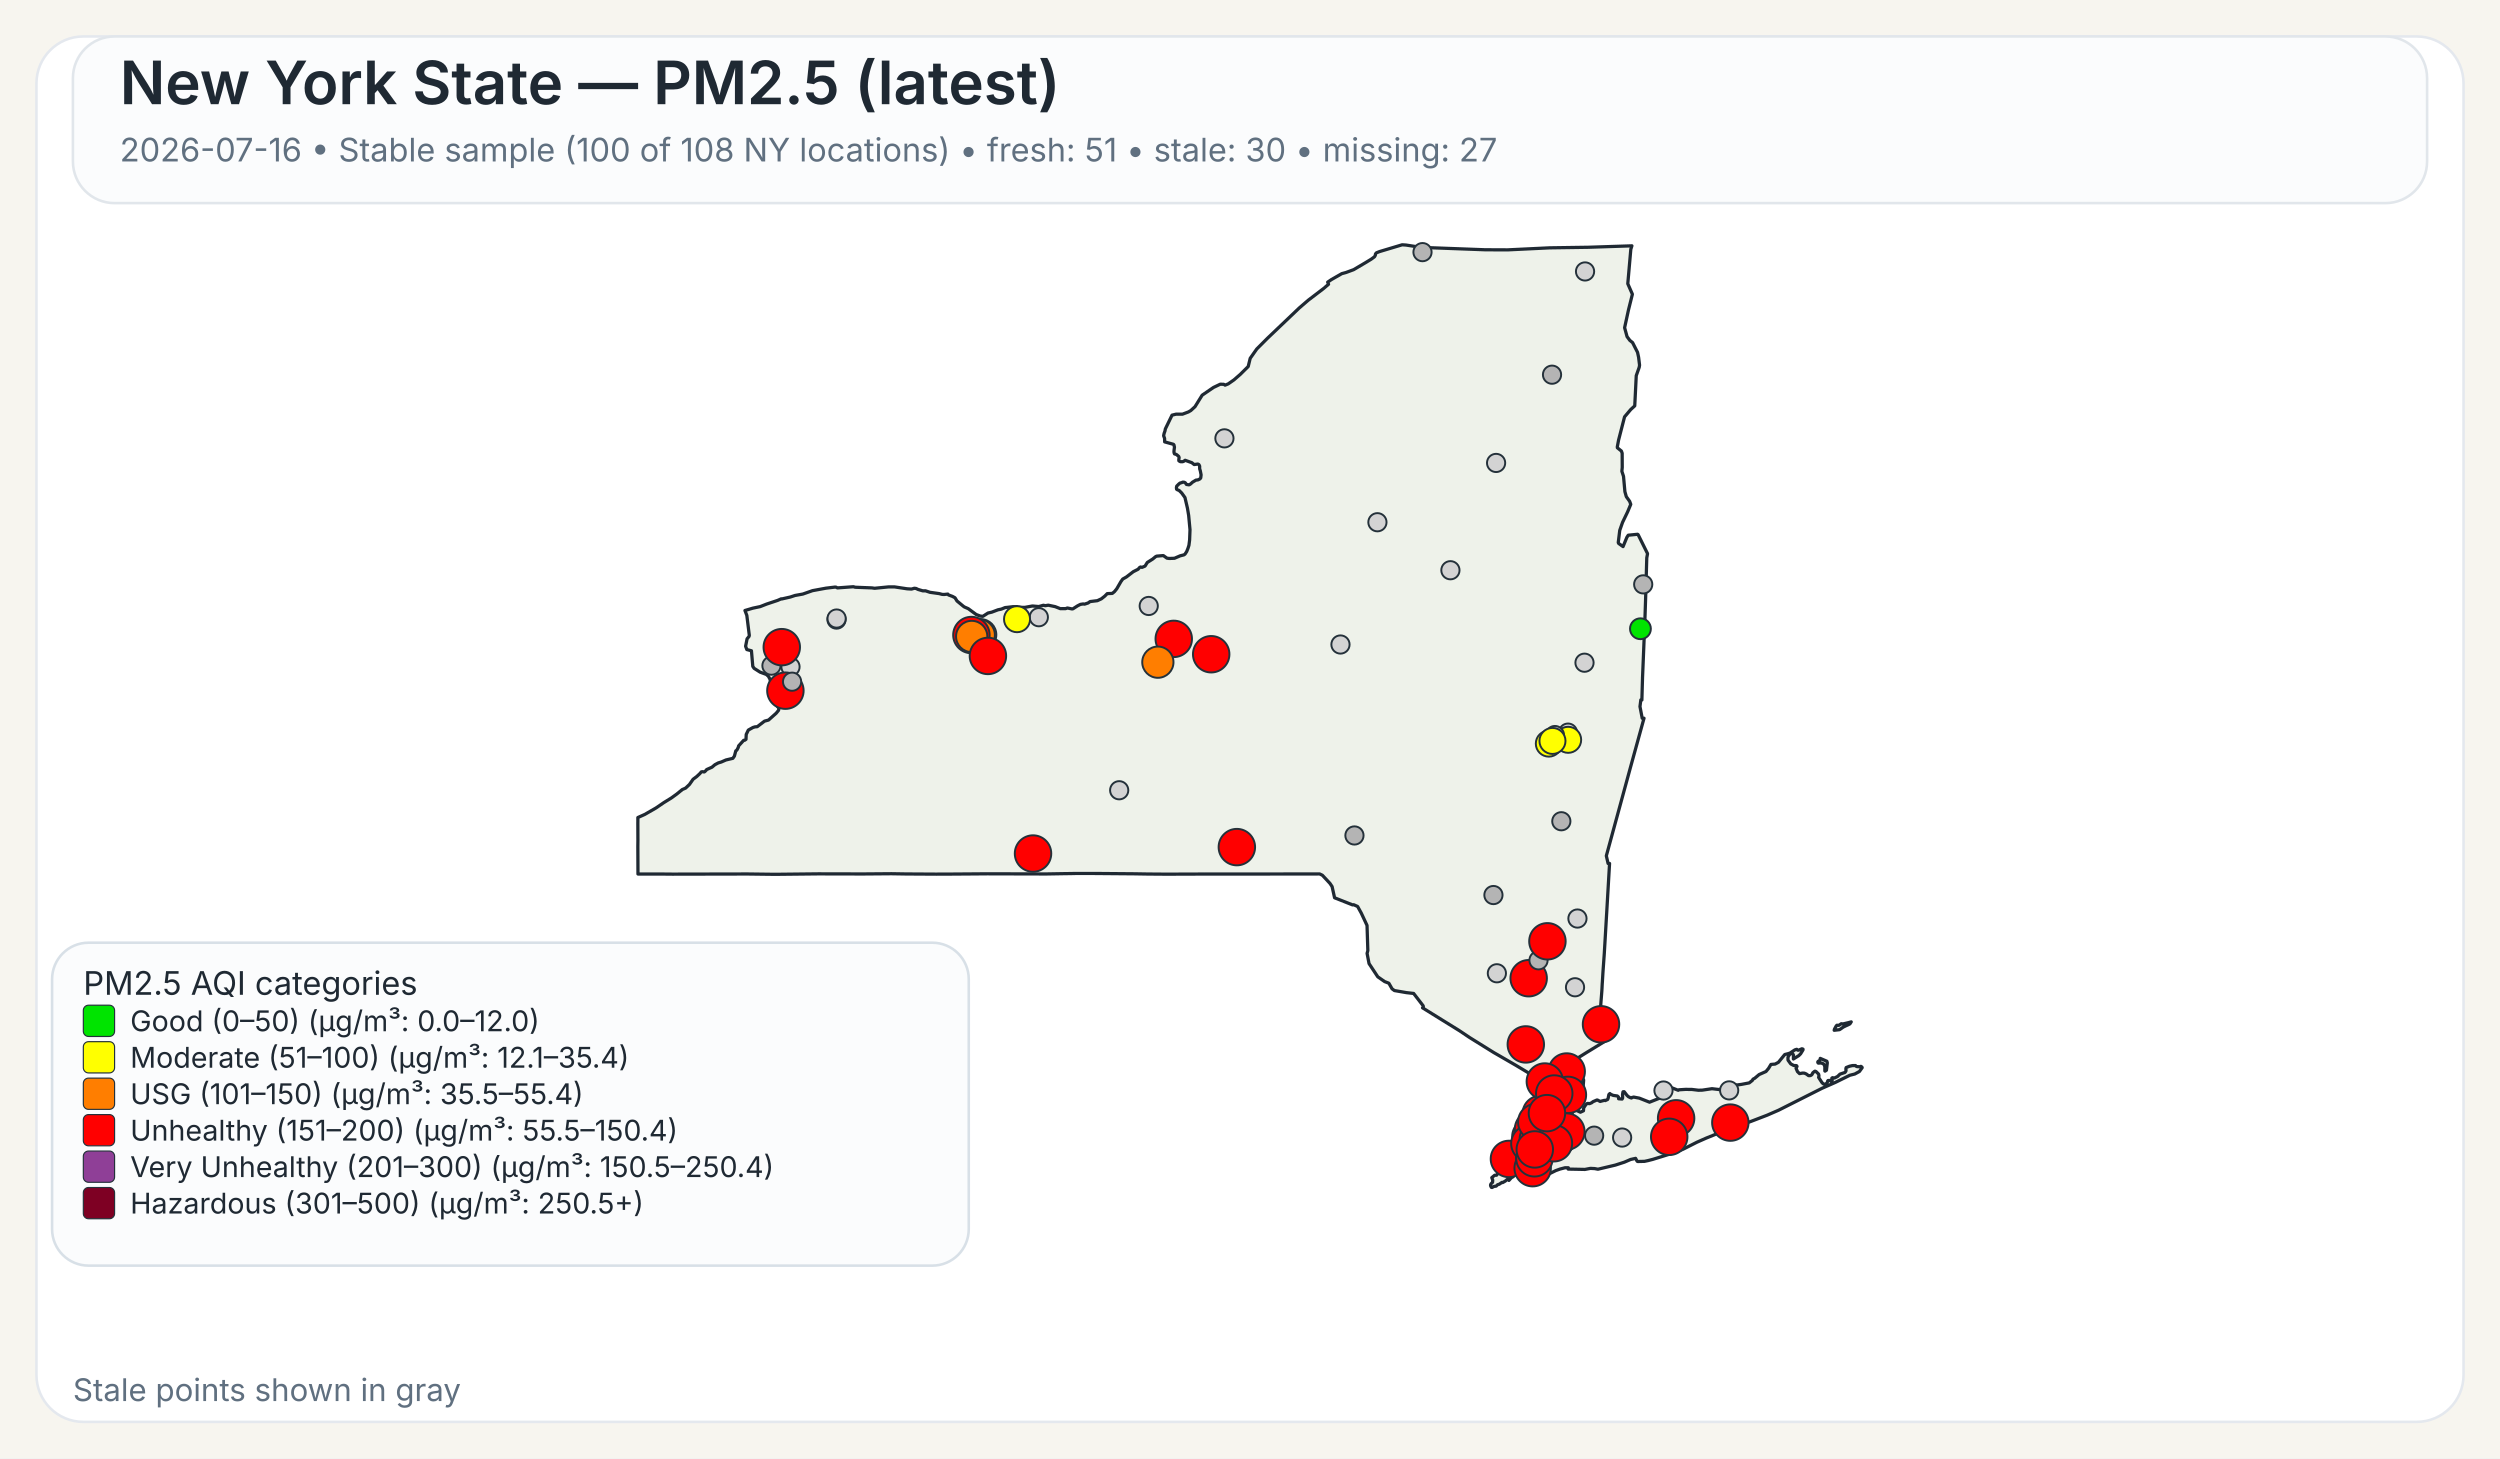
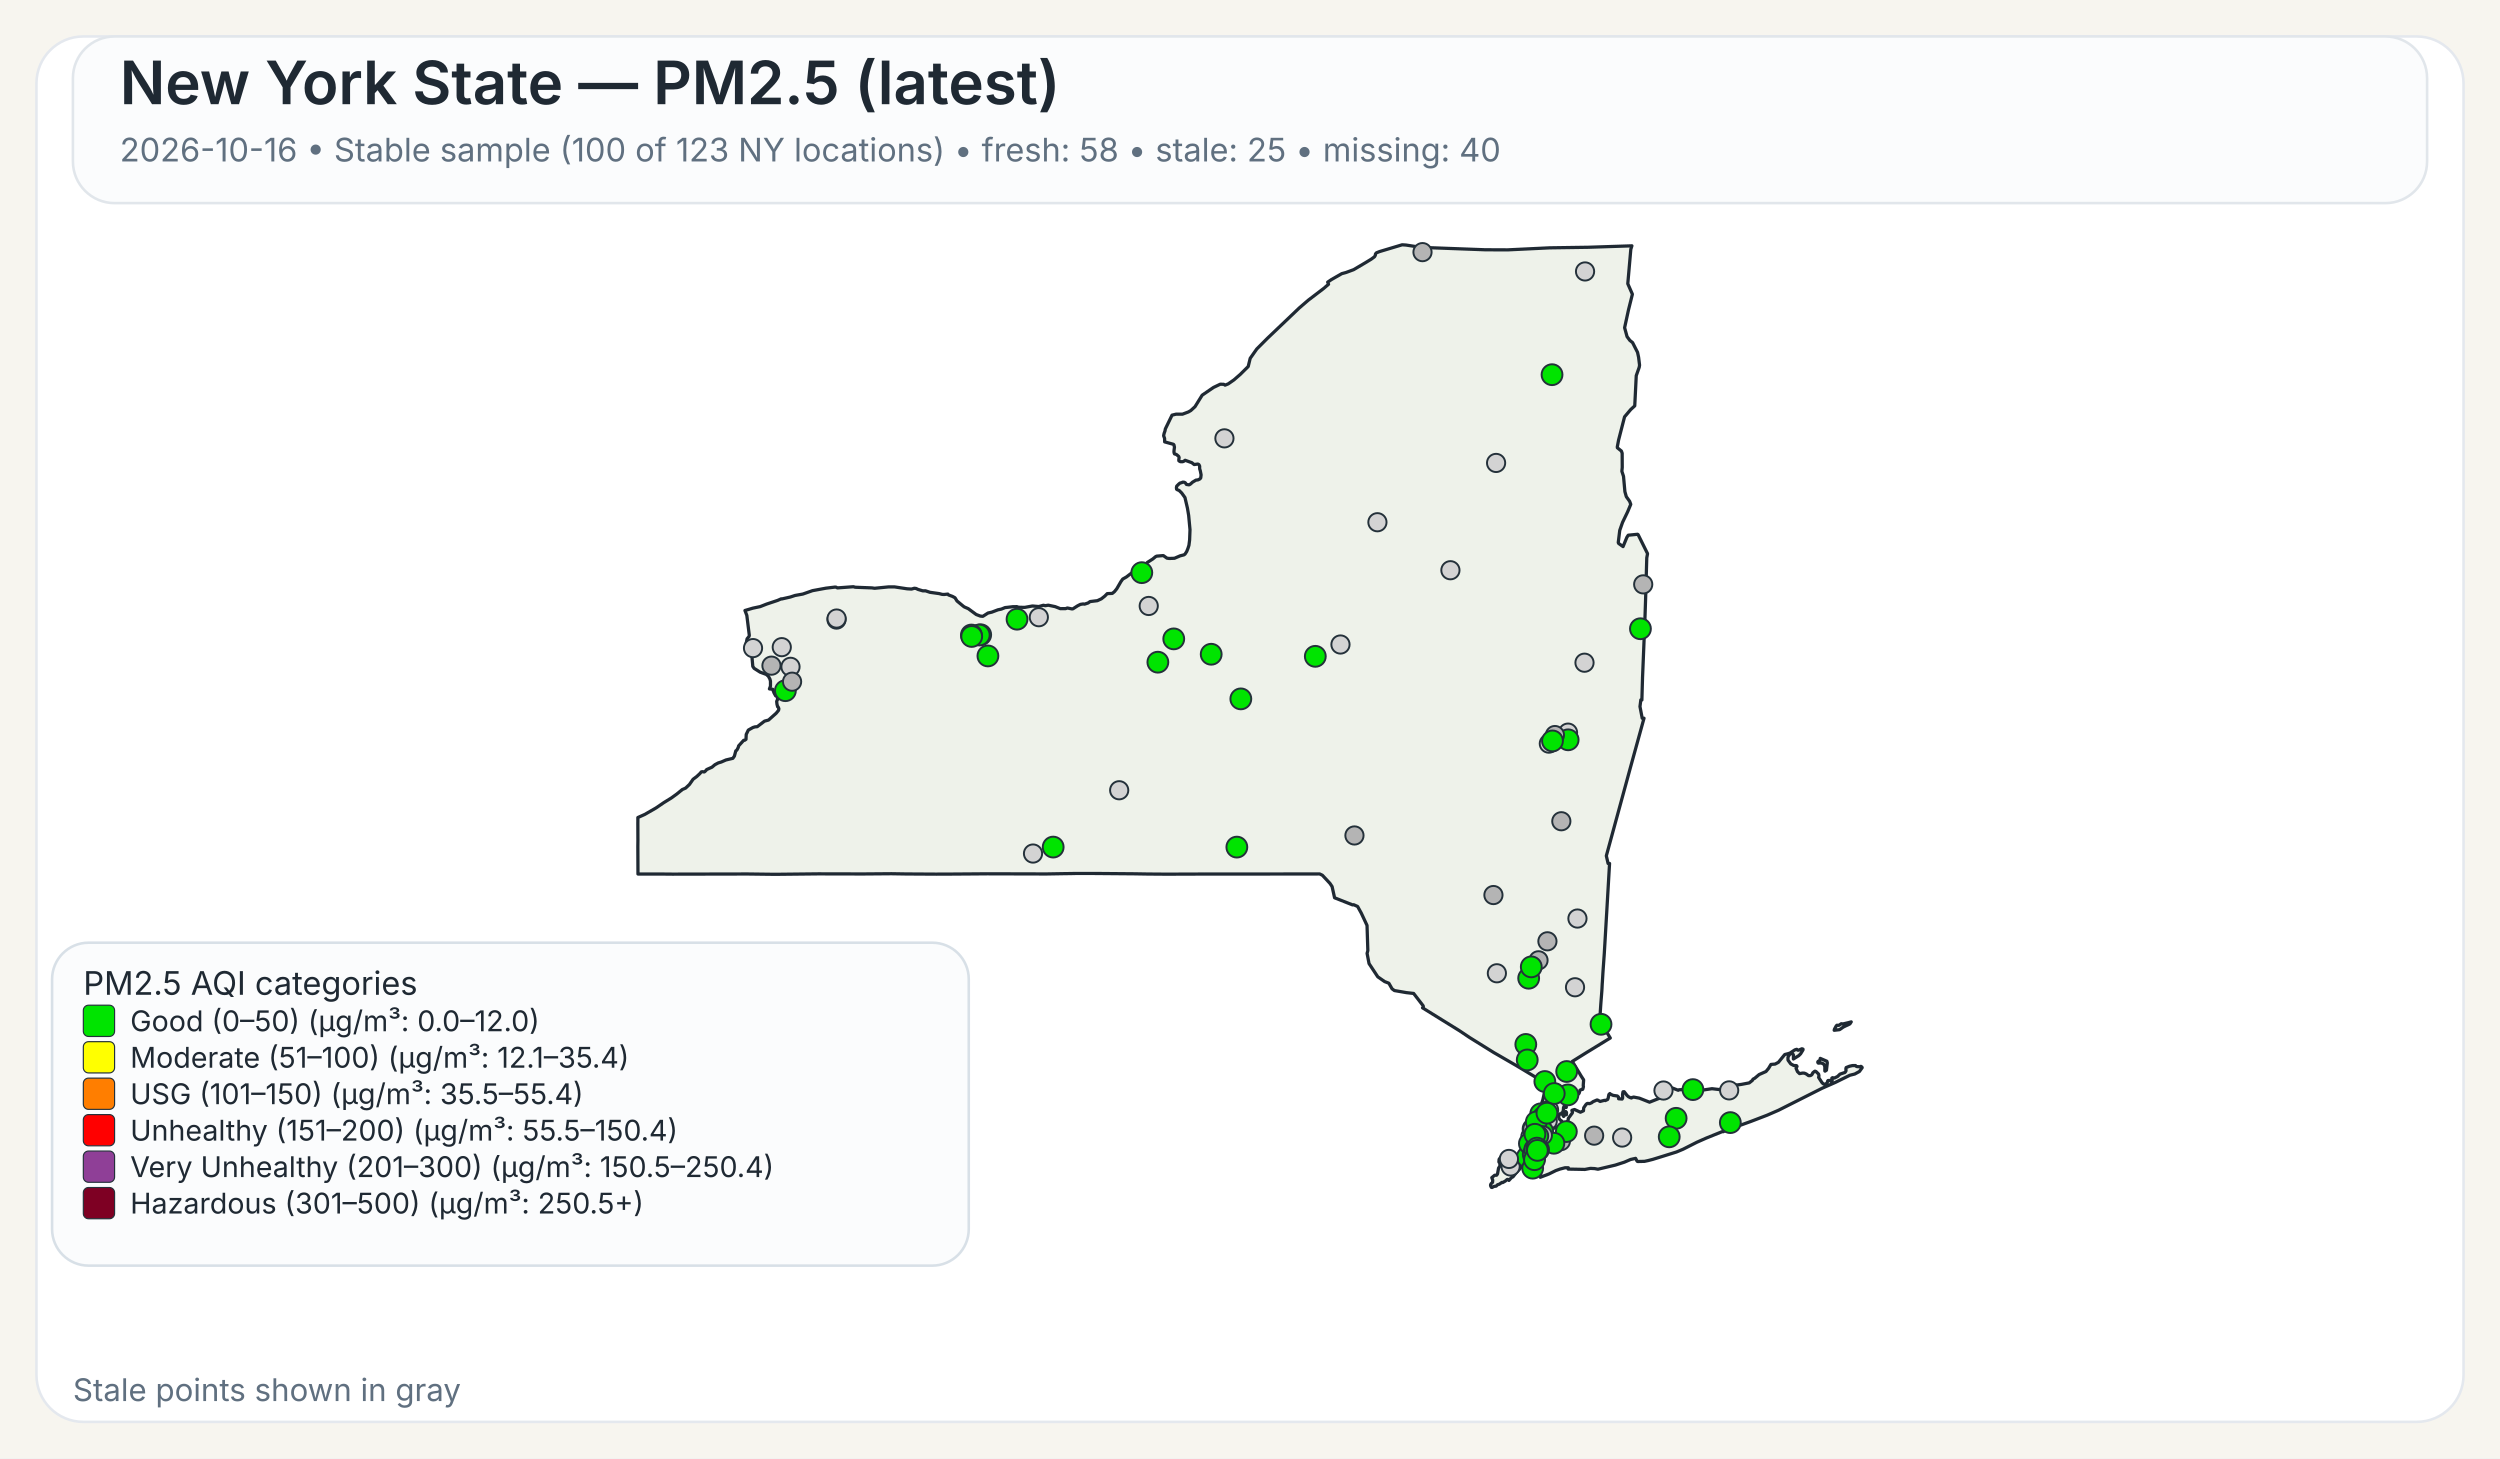
<svg xmlns="http://www.w3.org/2000/svg" width="960" height="560">
  <rect x="0" y="0" width="960" height="560" fill="#F7F5EF" />
  <rect x="14" y="14" width="932" height="532" rx="18" ry="18" fill="#FFFFFF" stroke="#E4E8EE" stroke-width="1" />
  <rect x="28" y="14" width="904" height="64" rx="16" ry="16" fill="#FBFCFD" stroke="#E1E6EB" stroke-width="1" />
  <text x="46" y="40" font-family="Public Sans, Inter, Aptos, Segoe UI, Arial, sans-serif" font-size="23" font-weight="600" fill="#1F2933">New York State — PM2.5 (latest)</text>
-   <text x="46" y="62" font-family="Public Sans, Inter, Aptos, Segoe UI, Arial, sans-serif" font-size="12.5" font-weight="400" fill="#607080">2026-07-16 • Stable sample (100 of 108 NY locations) • fresh: 51 • stale: 30 • missing: 27</text>
+   <text x="46" y="62" font-family="Public Sans, Inter, Aptos, Segoe UI, Arial, sans-serif" font-size="12.5" font-weight="400" fill="#607080">2026-10-16 • Stable sample (100 of 123 NY locations) • fresh: 58 • stale: 25 • missing: 40</text>
  <path d="M601.06,426.90 L601.23,426.83 L601.48,427.07 L601.55,427.32 L601.50,428.06 L601.28,428.08 L601.08,427.81 L601.04,427.27 L601.06,426.90 Z" fill="#EEF2EA" stroke="#1F2933" stroke-width="1.25" stroke-linejoin="round" />
  <path d="M585.16,439.66 L585.21,439.61 L585.24,439.63 L585.33,439.75 L585.00,440.50 L584.94,440.59 L584.83,440.54 L584.77,440.43 L584.80,440.38 L585.16,439.66 Z" fill="#EEF2EA" stroke="#1F2933" stroke-width="1.25" stroke-linejoin="round" />
  <path d="M579.00,452.87 L578.74,452.93 L578.02,453.54 L577.00,454.12 L576.75,454.04 L575.70,454.75 L575.07,454.93 L574.52,455.48 L573.72,455.58 L572.92,456.00 L572.71,455.95 L572.45,455.50 L572.36,455.05 L572.56,454.57 L573.14,454.01 L573.21,453.18 L572.85,452.21 L573.97,451.28 L574.68,451.28 L575.04,450.81 L575.45,448.53 L575.88,447.92 L575.97,447.53 L575.92,446.38 L575.63,446.32 L575.58,446.12 L575.66,445.16 L576.32,444.30 L576.87,444.03 L577.23,444.07 L577.46,444.30 L578.49,444.56 L580.44,444.30 L582.44,443.79 L583.07,443.83 L583.44,444.38 L583.57,445.77 L584.00,446.72 L584.43,447.38 L584.07,448.20 L583.53,448.95 L582.19,450.36 L580.96,451.93 L580.89,451.88 L580.35,452.27 L579.42,453.28 L579.25,452.99 L579.00,452.87 Z" fill="#EEF2EA" stroke="#1F2933" stroke-width="1.25" stroke-linejoin="round" />
  <path d="M698.65,407.28 L698.89,406.98 L698.98,406.42 L701.51,407.51 L701.69,408.12 L701.35,410.97 L700.83,411.31 L700.74,411.25 L700.74,409.57 L700.38,408.71 L700.19,408.52 L699.35,408.18 L698.24,408.24 L698.08,408.08 L698.02,407.81 L698.15,407.57 L698.65,407.28 Z" fill="#EEF2EA" stroke="#1F2933" stroke-width="1.25" stroke-linejoin="round" />
  <path d="M709.87,392.68 L710.87,392.40 L710.37,393.17 L709.71,393.51 L708.74,393.94 L707.77,394.42 L706.83,395.10 L706.37,395.39 L704.33,395.63 L704.44,395.18 L704.77,394.57 L705.12,393.94 L705.39,393.69 L706.11,393.74 L707.05,393.11 L707.70,393.19 L709.32,392.81 L709.87,392.68 Z" fill="#EEF2EA" stroke="#1F2933" stroke-width="1.25" stroke-linejoin="round" />
  <path d="M601.43,424.75 L601.44,424.82 L601.44,424.87 L601.44,424.97 L601.48,425.16 L601.44,425.24 L601.21,425.31 L600.95,425.08 L600.95,424.92 L601.10,424.88 L601.13,424.65 L601.23,424.58 L601.37,424.64 L601.42,424.70 L601.43,424.75 Z" fill="#EEF2EA" stroke="#1F2933" stroke-width="1.25" stroke-linejoin="round" />
  <path d="M623.05,163.10 L621.53,169.00 L621.04,171.61 L621.07,171.95 L622.62,173.20 L622.91,174.06 L622.94,179.46 L622.80,180.98 L623.43,182.92 L623.96,188.79 L624.50,190.70 L624.50,190.71 L625.79,192.51 L626.21,193.67 L625.60,195.12 L625.01,196.54 L623.06,200.59 L622.75,201.47 L621.98,203.67 L621.41,208.34 L621.56,208.68 L623.25,209.89 L624.72,206.33 L625.25,205.52 L628.84,205.16 L629.06,205.34 L632.45,212.18 L632.66,212.61 L632.36,214.21 L632.03,225.74 L632.03,225.80 L632.02,226.34 L632.00,227.05 L631.90,230.25 L631.64,238.09 L631.03,253.00 L630.74,259.97 L630.73,260.06 L630.73,260.23 L630.48,268.80 L630.08,268.74 L629.75,271.32 L630.61,275.80 L631.30,275.80 L628.80,284.88 L626.09,294.70 L622.63,307.38 L616.83,328.64 L617.50,331.57 L618.07,331.57 L617.02,349.62 L617.02,349.66 L616.71,354.88 L616.28,362.25 L616.04,366.27 L615.53,373.42 L615.30,377.22 L615.29,377.28 L615.29,377.35 L615.28,377.44 L615.28,377.49 L615.27,377.53 L615.19,379.03 L615.19,379.14 L615.18,379.18 L615.18,379.35 L615.17,379.49 L615.12,380.31 L615.09,380.73 L615.08,380.89 L614.72,385.46 L614.66,386.30 L614.29,391.98 L618.35,398.60 L616.75,399.56 L616.45,399.75 L610.52,403.39 L609.46,404.03 L609.01,404.31 L603.77,407.58 L605.77,410.89 L606.19,411.58 L606.62,412.29 L607.18,413.23 L608.08,414.62 L608.12,414.70 L607.96,416.83 L608.04,417.28 L607.81,418.17 L607.68,418.35 L607.54,418.27 L606.73,418.62 L606.42,419.73 L606.23,420.03 L605.55,420.48 L604.13,421.08 L603.54,421.65 L602.05,422.64 L600.59,424.82 L600.46,425.17 L600.38,425.37 L600.34,426.13 L600.15,426.98 L600.19,427.32 L600.39,427.51 L600.54,427.87 L600.54,428.09 L600.53,428.27 L600.60,428.55 L600.51,428.65 L600.44,428.71 L600.35,428.62 L600.18,428.29 L600.01,427.93 L600.10,427.54 L599.94,427.19 L599.85,427.21 L599.64,427.48 L599.51,427.81 L599.07,427.70 L598.72,427.92 L598.55,428.85 L598.57,429.17 L598.77,429.63 L599.21,430.17 L599.64,430.41 L600.31,431.59 L600.59,432.07 L600.90,432.04 L601.36,431.60 L601.36,431.60 L602.21,429.98 L602.19,429.51 L603.74,427.42 L603.84,427.11 L603.60,426.42 L603.67,426.33 L604.61,426.05 L606.88,427.09 L607.17,426.96 L608.05,426.54 L608.14,425.40 L608.93,424.24 L609.36,423.80 L609.77,423.70 L610.33,423.82 L611.26,423.43 L611.66,423.07 L613.16,422.42 L613.38,422.39 L614.46,422.95 L616.17,422.51 L616.43,422.62 L617.32,422.20 L617.49,421.82 L617.52,421.77 L617.81,420.28 L618.19,419.93 L618.22,419.96 L618.50,420.18 L618.60,420.26 L618.84,420.36 L619.48,420.63 L619.66,420.66 L619.90,420.69 L620.59,420.79 L621.03,420.85 L621.08,420.86 L621.49,421.26 L621.50,421.39 L621.55,421.93 L622.90,422.03 L623.09,421.64 L623.06,420.27 L623.21,419.33 L623.28,419.23 L623.69,419.22 L624.78,420.64 L625.29,421.11 L626.07,421.51 L626.50,421.62 L626.59,421.46 L627.35,421.28 L629.51,421.69 L629.51,421.69 L633.42,423.24 L638.19,421.34 L638.36,420.84 L638.45,419.18 L638.68,418.35 L640.49,417.89 L642.20,417.80 L644.45,418.67 L644.65,418.48 L647.29,418.32 L649.72,418.35 L652.18,418.65 L653.70,418.61 L657.40,418.06 L660.48,418.42 L661.32,417.62 L664.03,416.80 L665.53,416.46 L666.97,416.64 L668.73,416.40 L671.71,415.83 L672.90,414.88 L673.16,414.40 L673.82,414.05 L675.50,412.63 L678.13,411.46 L679.12,410.27 L680.04,408.74 L681.66,408.60 L682.91,407.93 L685.34,404.94 L686.69,404.59 L687.35,404.38 L689.21,403.16 L689.94,402.93 L690.28,403.23 L690.57,403.30 L691.93,402.73 L692.35,402.87 L692.38,403.11 L691.44,404.66 L690.75,405.35 L688.66,406.65 L688.68,405.06 L688.30,404.60 L687.92,404.54 L687.60,404.66 L687.09,405.06 L686.58,406.01 L686.59,407.08 L687.65,408.54 L688.81,409.15 L689.85,409.20 L690.06,409.50 L689.68,410.21 L690.24,411.51 L691.03,412.27 L692.17,412.06 L692.88,412.09 L693.59,412.39 L694.51,413.06 L695.19,413.03 L695.62,412.79 L695.84,412.56 L696.12,411.95 L696.83,411.38 L696.98,411.33 L697.37,411.49 L698.35,412.46 L698.48,413.14 L698.35,413.73 L699.60,415.66 L700.04,416.12 L700.44,416.32 L700.84,416.33 L701.58,415.93 L701.76,415.37 L701.81,415.13 L701.99,414.91 L702.86,414.89 L703.07,415.26 L703.12,415.25 L703.24,415.22 L703.45,415.13 L703.57,414.86 L703.45,414.38 L703.43,414.00 L703.70,413.83 L704.39,413.98 L705.62,413.37 L706.56,412.46 L708.48,411.82 L708.83,411.29 L708.88,410.85 L708.80,410.51 L708.92,409.94 L710.19,409.44 L711.31,409.19 L712.51,409.17 L712.73,409.44 L713.09,409.58 L714.27,409.63 L714.58,409.48 L714.99,409.75 L715.07,409.99 L714.02,411.45 L712.24,412.42 L710.34,412.90 L704.77,415.65 L699.71,417.88 L682.98,426.32 L678.57,428.24 L672.42,430.60 L662.20,434.30 L661.73,434.58 L661.49,434.51 L660.84,434.74 L655.19,437.03 L651.62,438.61 L646.31,441.30 L643.78,442.36 L638.41,444.04 L634.66,445.20 L632.83,445.67 L631.47,445.96 L631.32,445.96 L628.83,446.02 L628.63,445.87 L628.07,444.81 L626.15,445.24 L623.74,446.28 L621.85,446.89 L620.27,447.40 L613.61,448.98 L612.34,448.74 L610.73,448.66 L608.60,449.06 L605.36,448.99 L602.17,448.93 L602.19,448.77 L602.25,448.43 L600.97,448.42 L599.39,448.83 L599.07,448.91 L597.43,449.50 L594.79,450.81 L591.48,452.07 L591.48,451.26 L591.59,450.86 L591.41,450.49 L591.24,450.39 L590.88,450.18 L590.56,449.81 L590.00,449.87 L588.10,450.05 L587.46,450.03 L587.05,449.85 L586.87,449.72 L586.81,449.43 L587.15,448.99 L587.21,448.90 L587.49,448.42 L587.39,448.02 L586.94,447.62 L585.63,447.32 L585.23,446.64 L585.06,445.69 L585.31,444.71 L585.45,444.41 L585.68,443.96 L586.50,442.95 L586.37,441.37 L586.22,441.17 L586.16,441.08 L586.11,440.71 L586.29,440.19 L586.49,440.03 L586.59,439.53 L586.42,439.11 L586.13,438.91 L586.77,435.14 L587.04,434.58 L587.53,433.54 L588.00,432.56 L588.37,431.79 L590.66,426.98 L591.27,425.68 L591.55,425.09 L591.55,425.09 L591.90,424.00 L592.36,422.57 L592.47,422.24 L593.89,415.87 L593.37,415.86 L592.83,415.54 L585.14,410.91 L585.14,410.91 L582.09,409.08 L581.83,408.93 L574.90,404.92 L573.64,404.20 L565.84,399.35 L564.27,398.37 L560.37,395.76 L546.26,387.01 L546.57,386.68 L546.49,386.22 L542.83,381.48 L542.63,381.46 L540.06,381.17 L535.45,380.37 L534.54,379.69 L533.32,377.55 L531.70,376.93 L529.06,375.09 L525.71,370.01 L525.14,367.03 L524.96,366.10 L525.25,365.02 L524.94,355.37 L522.72,350.61 L521.32,348.08 L519.78,347.40 L519.41,347.49 L512.48,344.75 L511.52,340.44 L510.72,339.24 L507.79,336.09 L506.74,335.59 L502.43,335.60 L502.18,335.60 L499.75,335.60 L499.39,335.61 L499.35,335.61 L469.83,335.63 L469.66,335.63 L462.36,335.64 L461.30,335.63 L460.85,335.63 L460.00,335.64 L448.21,335.68 L447.85,335.68 L441.17,335.63 L440.91,335.63 L435.49,335.54 L435.46,335.54 L420.14,335.41 L418.99,335.41 L413.90,335.41 L413.83,335.41 L413.52,335.41 L412.93,335.41 L412.60,335.42 L411.23,335.45 L411.22,335.45 L408.74,335.48 L408.73,335.48 L401.77,335.60 L379.14,335.54 L372.91,335.59 L364.59,335.65 L360.26,335.66 L359.71,335.67 L347.88,335.60 L347.87,335.60 L342.30,335.51 L337.43,335.55 L331.40,335.60 L314.24,335.56 L297.70,335.74 L295.08,335.71 L287.13,335.61 L286.61,335.61 L258.23,335.67 L257.47,335.66 L253.93,335.63 L253.07,335.62 L253.07,335.63 L244.98,335.62 L244.93,325.04 L244.95,323.48 L244.96,322.52 L244.95,321.67 L244.95,321.16 L244.95,320.84 L244.93,316.08 L244.94,315.42 L244.94,313.93 L247.57,312.75 L251.88,310.27 L254.93,308.19 L257.77,306.44 L259.87,304.92 L262.02,303.17 L263.28,302.62 L264.74,301.24 L266.14,299.24 L267.54,298.19 L268.72,297.09 L269.32,296.39 L269.90,296.33 L270.33,296.44 L270.54,296.38 L271.04,295.92 L271.36,295.51 L273.40,294.60 L274.52,293.65 L275.81,292.96 L276.98,292.61 L278.76,291.83 L281.41,291.20 L282.01,290.34 L282.12,289.92 L282.55,288.31 L282.75,288.22 L283.00,287.95 L283.49,287.01 L283.63,286.42 L285.57,284.28 L285.90,284.29 L286.46,283.91 L286.55,282.02 L287.35,280.35 L289.13,279.36 L289.89,279.12 L290.78,279.05 L293.57,276.92 L295.12,276.50 L298.07,273.86 L298.97,272.76 L299.09,272.13 L298.79,271.45 L298.62,271.42 L298.36,270.43 L298.24,269.33 L298.55,268.66 L298.61,268.16 L298.25,267.28 L297.85,267.20 L297.24,266.09 L296.70,264.68 L295.46,264.54 L295.86,263.47 L295.86,261.59 L295.66,260.80 L295.08,259.71 L294.94,259.59 L294.28,258.99 L291.89,258.11 L289.57,256.64 L289.07,255.88 L288.57,250.10 L288.55,249.89 L286.78,249.43 L286.31,248.17 L286.88,245.30 L287.63,244.40 L287.73,243.95 L286.78,236.32 L286.06,234.43 L289.07,233.54 L291.93,232.93 L294.37,231.97 L298.62,230.55 L299.99,229.95 L300.12,230.02 L303.47,229.26 L305.29,228.66 L308.28,228.12 L312.00,226.81 L317.17,225.86 L320.65,225.44 L321.03,225.47 L321.59,225.76 L322.04,225.72 L327.70,225.30 L328.39,225.50 L334.82,225.75 L335.83,225.90 L341.09,225.38 L343.51,225.37 L348.32,226.10 L349.98,226.20 L350.03,226.20 L351.12,225.89 L351.79,225.98 L352.52,226.34 L354.31,226.87 L355.38,226.87 L357.13,227.45 L360.63,227.94 L361.77,228.24 L362.50,228.28 L363.98,228.13 L364.17,228.44 L365.74,229.01 L366.72,229.54 L367.48,230.77 L369.92,232.79 L370.31,233.07 L371.82,233.73 L373.38,234.88 L374.86,235.97 L376.42,236.57 L377.42,236.67 L379.40,235.40 L380.84,235.07 L383.21,234.17 L384.54,233.89 L385.93,233.32 L386.27,233.28 L386.83,233.22 L388.90,232.98 L390.48,232.95 L391.11,233.18 L393.48,233.24 L396.46,232.70 L398.89,232.91 L400.66,232.42 L401.43,232.58 L402.53,232.39 L405.18,232.95 L407.17,233.73 L409.20,233.71 L409.87,233.47 L411.66,233.83 L412.03,233.77 L413.80,232.63 L414.88,232.08 L415.91,231.92 L416.48,231.99 L417.81,231.55 L418.60,231.00 L421.39,230.66 L422.92,229.95 L424.23,228.91 L425.18,227.95 L425.69,227.93 L427.12,227.87 L427.93,227.21 L428.83,226.10 L430.44,223.32 L431.14,222.35 L431.96,221.89 L432.55,221.55 L435.18,219.53 L437.03,218.59 L437.61,217.92 L437.98,217.72 L438.51,217.88 L439.70,217.38 L440.56,215.99 L442.64,214.67 L443.82,213.70 L444.23,213.55 L446.72,213.34 L448.11,214.33 L448.97,214.45 L450.99,214.38 L453.20,213.43 L454.63,213.07 L455.05,212.77 L455.69,211.79 L456.17,210.59 L456.55,209.40 L456.81,207.36 L456.96,203.41 L456.73,200.97 L456.44,197.89 L455.97,195.10 L455.02,191.05 L453.78,189.32 L452.78,188.33 L452.13,188.08 L451.81,187.86 L451.74,187.30 L451.84,186.69 L452.22,186.31 L452.64,185.89 L453.10,185.51 L453.80,185.32 L454.18,185.14 L454.70,185.18 L455.13,185.37 L455.61,186.03 L456.63,186.18 L457.19,185.84 L457.91,185.17 L459.24,184.37 L460.00,184.28 L460.73,183.93 L461.08,183.54 L461.22,182.35 L460.90,180.72 L460.70,180.14 L460.66,179.72 L460.67,178.99 L460.38,178.40 L459.97,178.19 L458.56,178.39 L457.66,177.67 L455.09,176.75 L454.57,177.13 L454.12,177.30 L453.65,177.30 L453.29,177.28 L452.94,177.12 L452.67,176.90 L452.67,176.38 L452.79,175.72 L452.62,175.27 L451.89,174.63 L451.54,174.45 L451.01,174.30 L450.87,173.94 L450.80,173.54 L450.84,172.88 L450.99,171.72 L450.78,170.78 L450.56,170.60 L447.23,169.68 L447.20,168.34 L446.83,167.32 L447.02,166.42 L447.35,165.48 L447.50,164.69 L450.06,159.42 L451.61,159.04 L454.05,159.05 L456.36,158.18 L457.28,157.64 L458.88,156.17 L461.63,151.75 L465.96,148.79 L468.59,147.53 L469.94,147.58 L470.43,147.90 L471.65,147.40 L473.83,145.88 L476.29,143.74 L476.97,143.06 L479.31,140.74 L480.08,137.59 L482.60,134.01 L486.70,129.90 L498.91,118.26 L502.36,115.29 L508.27,110.78 L510.16,109.15 L509.83,108.34 L511.28,107.35 L515.25,105.08 L516.86,104.64 L519.80,103.55 L524.26,100.92 L526.51,99.55 L527.81,98.60 L528.14,98.00 L528.16,97.54 L528.55,97.08 L529.76,96.60 L538.43,94.00 L539.92,94.10 L544.47,94.80 L545.84,95.00 L570.26,95.91 L578.85,95.95 L585.96,95.61 L595.04,95.17 L609.91,94.95 L626.65,94.40 L626.23,95.73 L625.68,102.02 L625.07,108.95 L626.84,112.98 L625.33,119.03 L623.85,125.84 L624.79,129.27 L625.53,130.26 L625.83,130.68 L626.91,131.56 L626.91,131.56 L628.81,135.29 L629.22,137.19 L629.59,140.21 L629.45,141.06 L628.32,144.25 L627.83,154.15 L627.74,155.85 L626.19,157.27 L623.83,160.07 L623.05,163.10 Z" fill="#EEF2EA" stroke="#1F2933" stroke-width="1.25" stroke-linejoin="round" />
  <circle cx="574.80" cy="373.74" r="3.50" fill="lightgray" stroke="#24313A" stroke-width="0.75" />
  <circle cx="296.24" cy="255.61" r="3.50" fill="rgb(180,180,180)" stroke="#24313A" stroke-width="0.75" />
-   <circle cx="585.91" cy="401.06" r="7.00" fill="#FF0000" stroke="#24313A" stroke-width="0.75" />
+   <circle cx="585.91" cy="401.06" r="4.00" fill="#00E400" stroke="#24313A" stroke-width="0.75" />
  <circle cx="590.67" cy="430.08" r="3.50" fill="lightgray" stroke="#24313A" stroke-width="0.75" />
-   <circle cx="587.01" cy="375.64" r="7.00" fill="#FF0000" stroke="#24313A" stroke-width="0.75" />
+   <circle cx="587.01" cy="375.64" r="4.00" fill="#00E400" stroke="#24313A" stroke-width="0.75" />
  <circle cx="580.07" cy="447.93" r="3.50" fill="lightgray" stroke="#24313A" stroke-width="0.75" />
  <circle cx="528.93" cy="200.54" r="3.50" fill="lightgray" stroke="#24313A" stroke-width="0.75" />
  <circle cx="622.90" cy="436.82" r="3.50" fill="lightgray" stroke="#24313A" stroke-width="0.75" />
  <circle cx="321.22" cy="237.92" r="3.50" fill="lightgray" stroke="#24313A" stroke-width="0.75" />
  <circle cx="556.96" cy="218.97" r="3.50" fill="lightgray" stroke="#24313A" stroke-width="0.75" />
  <circle cx="574.50" cy="177.77" r="3.50" fill="lightgray" stroke="#24313A" stroke-width="0.75" />
  <circle cx="429.77" cy="303.46" r="3.50" fill="lightgray" stroke="#24313A" stroke-width="0.75" />
  <circle cx="514.74" cy="247.49" r="3.50" fill="lightgray" stroke="#24313A" stroke-width="0.75" />
  <circle cx="470.18" cy="168.33" r="3.50" fill="lightgray" stroke="#24313A" stroke-width="0.75" />
-   <circle cx="376.59" cy="243.75" r="6.00" fill="#FF7E00" stroke="#24313A" stroke-width="0.75" />
-   <circle cx="591.63" cy="427.72" r="7.00" fill="#FF0000" stroke="#24313A" stroke-width="0.75" />
-   <circle cx="593.40" cy="430.37" r="7.00" fill="#FF0000" stroke="#24313A" stroke-width="0.75" />
-   <circle cx="593.93" cy="437.51" r="7.00" fill="#FF0000" stroke="#24313A" stroke-width="0.75" />
+   <circle cx="376.59" cy="243.75" r="4.00" fill="#00E400" stroke="#24313A" stroke-width="0.75" />
+   <circle cx="591.63" cy="427.72" r="4.00" fill="#00E400" stroke="#24313A" stroke-width="0.75" />
+   <circle cx="593.40" cy="430.37" r="3.50" fill="lightgray" stroke="#24313A" stroke-width="0.75" />
+   <circle cx="593.93" cy="437.51" r="4.00" fill="#00E400" stroke="#24313A" stroke-width="0.75" />
  <circle cx="602.12" cy="281.33" r="3.50" fill="lightgray" stroke="#24313A" stroke-width="0.75" />
  <circle cx="398.91" cy="237.01" r="3.50" fill="lightgray" stroke="#24313A" stroke-width="0.75" />
-   <circle cx="598.03" cy="436.67" r="7.00" fill="#FF0000" stroke="#24313A" stroke-width="0.75" />
-   <circle cx="595.98" cy="143.88" r="3.50" fill="rgb(180,180,180)" stroke="#24313A" stroke-width="0.75" />
-   <circle cx="601.61" cy="411.46" r="7.00" fill="#FF0000" stroke="#24313A" stroke-width="0.75" />
+   <circle cx="598.03" cy="436.67" r="4.00" fill="#00E400" stroke="#24313A" stroke-width="0.75" />
+   <circle cx="595.98" cy="143.88" r="4.00" fill="#00E400" stroke="#24313A" stroke-width="0.75" />
+   <circle cx="601.61" cy="411.46" r="4.00" fill="#00E400" stroke="#24313A" stroke-width="0.75" />
  <circle cx="608.45" cy="254.48" r="3.50" fill="lightgray" stroke="#24313A" stroke-width="0.75" />
  <circle cx="604.81" cy="379.11" r="3.50" fill="lightgray" stroke="#24313A" stroke-width="0.75" />
  <circle cx="588.51" cy="437.27" r="3.50" fill="rgb(180,180,180)" stroke="#24313A" stroke-width="0.75" />
-   <circle cx="465.10" cy="251.23" r="7.00" fill="#FF0000" stroke="#24313A" stroke-width="0.75" />
-   <circle cx="396.68" cy="327.76" r="7.00" fill="#FF0000" stroke="#24313A" stroke-width="0.75" />
-   <circle cx="643.63" cy="429.43" r="7.00" fill="#FF0000" stroke="#24313A" stroke-width="0.75" />
-   <circle cx="586.47" cy="444.33" r="7.00" fill="#FF0000" stroke="#24313A" stroke-width="0.75" />
+   <circle cx="465.10" cy="251.23" r="4.00" fill="#00E400" stroke="#24313A" stroke-width="0.75" />
+   <circle cx="396.68" cy="327.76" r="3.50" fill="lightgray" stroke="#24313A" stroke-width="0.75" />
+   <circle cx="643.63" cy="429.43" r="4.00" fill="#00E400" stroke="#24313A" stroke-width="0.75" />
+   <circle cx="586.47" cy="444.33" r="4.00" fill="#00E400" stroke="#24313A" stroke-width="0.75" />
  <circle cx="303.55" cy="256.06" r="3.50" fill="lightgray" stroke="#24313A" stroke-width="0.75" />
-   <circle cx="602.17" cy="284.09" r="5.00" fill="#FFFF00" stroke="#24313A" stroke-width="0.75" />
-   <circle cx="301.59" cy="265.22" r="7.00" fill="#FF0000" stroke="#24313A" stroke-width="0.75" />
+   <circle cx="602.17" cy="284.09" r="4.00" fill="#00E400" stroke="#24313A" stroke-width="0.75" />
+   <circle cx="301.59" cy="265.22" r="4.00" fill="#00E400" stroke="#24313A" stroke-width="0.75" />
  <circle cx="321.26" cy="237.52" r="3.50" fill="lightgray" stroke="#24313A" stroke-width="0.75" />
  <circle cx="612.15" cy="436.09" r="3.50" fill="rgb(180,180,180)" stroke="#24313A" stroke-width="0.75" />
  <circle cx="587.88" cy="438.53" r="3.50" fill="rgb(180,180,180)" stroke="#24313A" stroke-width="0.75" />
-   <circle cx="591.83" cy="440.12" r="7.00" fill="#FF0000" stroke="#24313A" stroke-width="0.75" />
+   <circle cx="591.83" cy="440.12" r="3.50" fill="lightgray" stroke="#24313A" stroke-width="0.75" />
  <circle cx="594.32" cy="430.48" r="3.50" fill="lightgray" stroke="#24313A" stroke-width="0.75" />
  <circle cx="594.83" cy="426.21" r="3.50" fill="lightgray" stroke="#24313A" stroke-width="0.75" />
  <circle cx="605.74" cy="352.72" r="3.50" fill="lightgray" stroke="#24313A" stroke-width="0.75" />
  <circle cx="664.00" cy="418.71" r="3.50" fill="lightgray" stroke="#24313A" stroke-width="0.75" />
  <circle cx="546.24" cy="96.82" r="3.50" fill="rgb(180,180,180)" stroke="#24313A" stroke-width="0.75" />
  <circle cx="638.78" cy="418.76" r="3.50" fill="lightgray" stroke="#24313A" stroke-width="0.75" />
  <circle cx="304.16" cy="261.77" r="3.50" fill="rgb(180,180,180)" stroke="#24313A" stroke-width="0.75" />
  <circle cx="441.11" cy="232.69" r="3.50" fill="lightgray" stroke="#24313A" stroke-width="0.75" />
-   <circle cx="598.43" cy="436.52" r="7.00" fill="#FF0000" stroke="#24313A" stroke-width="0.75" />
-   <circle cx="376.03" cy="243.84" r="6.00" fill="#FF7E00" stroke="#24313A" stroke-width="0.75" />
+   <circle cx="598.43" cy="436.52" r="4.00" fill="#00E400" stroke="#24313A" stroke-width="0.75" />
+   <circle cx="376.03" cy="243.84" r="4.00" fill="#00E400" stroke="#24313A" stroke-width="0.75" />
  <circle cx="592.26" cy="428.72" r="3.50" fill="rgb(180,180,180)" stroke="#24313A" stroke-width="0.75" />
-   <circle cx="579.43" cy="445.03" r="7.00" fill="#FF0000" stroke="#24313A" stroke-width="0.75" />
-   <circle cx="602.08" cy="420.44" r="7.00" fill="#FF0000" stroke="#24313A" stroke-width="0.75" />
+   <circle cx="579.43" cy="445.03" r="3.50" fill="lightgray" stroke="#24313A" stroke-width="0.75" />
+   <circle cx="602.08" cy="420.44" r="4.00" fill="#00E400" stroke="#24313A" stroke-width="0.75" />
  <circle cx="590.18" cy="441.64" r="3.50" fill="rgb(180,180,180)" stroke="#24313A" stroke-width="0.75" />
  <circle cx="520.11" cy="320.82" r="3.50" fill="rgb(180,180,180)" stroke="#24313A" stroke-width="0.75" />
  <circle cx="601.48" cy="434.51" r="3.50" fill="rgb(180,180,180)" stroke="#24313A" stroke-width="0.75" />
  <circle cx="598.28" cy="436.62" r="3.50" fill="rgb(180,180,180)" stroke="#24313A" stroke-width="0.75" />
-   <circle cx="601.48" cy="434.52" r="3.50" fill="rgb(180,180,180)" stroke="#24313A" stroke-width="0.75" />
+   <circle cx="601.48" cy="434.52" r="3.50" fill="lightgray" stroke="#24313A" stroke-width="0.75" />
  <circle cx="608.66" cy="104.24" r="3.50" fill="lightgray" stroke="#24313A" stroke-width="0.75" />
-   <circle cx="373.02" cy="243.85" r="7.00" fill="#FF0000" stroke="#24313A" stroke-width="0.75" />
-   <circle cx="598.27" cy="436.67" r="3.50" fill="rgb(180,180,180)" stroke="#24313A" stroke-width="0.75" />
+   <circle cx="373.02" cy="243.85" r="4.00" fill="#00E400" stroke="#24313A" stroke-width="0.75" />
+   <circle cx="598.27" cy="436.67" r="3.50" fill="lightgray" stroke="#24313A" stroke-width="0.75" />
  <circle cx="598.28" cy="436.62" r="3.50" fill="lightgray" stroke="#24313A" stroke-width="0.75" />
-   <circle cx="587.67" cy="436.46" r="7.00" fill="#FF0000" stroke="#24313A" stroke-width="0.75" />
+   <circle cx="587.67" cy="436.46" r="3.50" fill="lightgray" stroke="#24313A" stroke-width="0.75" />
  <circle cx="590.79" cy="368.76" r="3.50" fill="rgb(180,180,180)" stroke="#24313A" stroke-width="0.75" />
-   <circle cx="593.22" cy="415.30" r="7.00" fill="#FF0000" stroke="#24313A" stroke-width="0.75" />
-   <circle cx="590.92" cy="439.03" r="7.00" fill="#FF0000" stroke="#24313A" stroke-width="0.75" />
-   <circle cx="300.20" cy="248.51" r="7.00" fill="#FF0000" stroke="#24313A" stroke-width="0.75" />
-   <circle cx="588.55" cy="448.58" r="7.00" fill="#FF0000" stroke="#24313A" stroke-width="0.75" />
-   <circle cx="592.77" cy="438.21" r="3.50" fill="rgb(180,180,180)" stroke="#24313A" stroke-width="0.75" />
+   <circle cx="593.22" cy="415.30" r="4.00" fill="#00E400" stroke="#24313A" stroke-width="0.75" />
+   <circle cx="590.92" cy="439.03" r="4.00" fill="#00E400" stroke="#24313A" stroke-width="0.75" />
+   <circle cx="300.20" cy="248.51" r="3.50" fill="lightgray" stroke="#24313A" stroke-width="0.75" />
+   <circle cx="588.55" cy="448.58" r="4.00" fill="#00E400" stroke="#24313A" stroke-width="0.75" />
+   <circle cx="592.77" cy="438.21" r="3.50" fill="lightgray" stroke="#24313A" stroke-width="0.75" />
  <circle cx="592.77" cy="438.23" r="3.50" fill="rgb(180,180,180)" stroke="#24313A" stroke-width="0.75" />
  <circle cx="592.78" cy="438.21" r="3.50" fill="rgb(180,180,180)" stroke="#24313A" stroke-width="0.75" />
  <circle cx="592.81" cy="438.17" r="3.50" fill="rgb(180,180,180)" stroke="#24313A" stroke-width="0.75" />
  <circle cx="592.70" cy="438.35" r="3.50" fill="rgb(180,180,180)" stroke="#24313A" stroke-width="0.75" />
  <circle cx="592.76" cy="438.20" r="3.50" fill="lightgray" stroke="#24313A" stroke-width="0.75" />
-   <circle cx="592.66" cy="438.26" r="3.50" fill="rgb(180,180,180)" stroke="#24313A" stroke-width="0.75" />
+   <circle cx="592.66" cy="438.26" r="3.50" fill="lightgray" stroke="#24313A" stroke-width="0.75" />
  <circle cx="599.38" cy="438.19" r="3.50" fill="rgb(180,180,180)" stroke="#24313A" stroke-width="0.75" />
-   <circle cx="474.95" cy="325.29" r="7.00" fill="#FF0000" stroke="#24313A" stroke-width="0.75" />
-   <circle cx="588.70" cy="433.55" r="7.00" fill="#FF0000" stroke="#24313A" stroke-width="0.75" />
-   <circle cx="601.48" cy="434.52" r="7.00" fill="#FF0000" stroke="#24313A" stroke-width="0.75" />
+   <circle cx="474.95" cy="325.29" r="4.00" fill="#00E400" stroke="#24313A" stroke-width="0.75" />
+   <circle cx="588.70" cy="433.55" r="4.00" fill="#00E400" stroke="#24313A" stroke-width="0.75" />
+   <circle cx="601.48" cy="434.52" r="4.00" fill="#00E400" stroke="#24313A" stroke-width="0.75" />
  <circle cx="629.93" cy="241.44" r="4.00" fill="#00E400" stroke="#24313A" stroke-width="0.75" />
  <circle cx="599.55" cy="315.36" r="3.50" fill="rgb(180,180,180)" stroke="#24313A" stroke-width="0.75" />
  <circle cx="588.57" cy="437.98" r="3.50" fill="lightgray" stroke="#24313A" stroke-width="0.75" />
  <circle cx="595.75" cy="285.13" r="3.50" fill="rgb(180,180,180)" stroke="#24313A" stroke-width="0.75" />
-   <circle cx="589.13" cy="443.87" r="7.00" fill="#FF0000" stroke="#24313A" stroke-width="0.75" />
-   <circle cx="594.21" cy="361.46" r="7.00" fill="#FF0000" stroke="#24313A" stroke-width="0.75" />
-   <circle cx="614.79" cy="393.33" r="7.00" fill="#FF0000" stroke="#24313A" stroke-width="0.75" />
-   <circle cx="664.45" cy="431.08" r="3.50" fill="rgb(180,180,180)" stroke="#24313A" stroke-width="0.75" />
+   <circle cx="589.13" cy="443.87" r="4.00" fill="#00E400" stroke="#24313A" stroke-width="0.75" />
+   <circle cx="594.21" cy="361.46" r="3.50" fill="rgb(180,180,180)" stroke="#24313A" stroke-width="0.75" />
+   <circle cx="614.79" cy="393.33" r="4.00" fill="#00E400" stroke="#24313A" stroke-width="0.75" />
+   <circle cx="664.45" cy="431.08" r="3.50" fill="lightgray" stroke="#24313A" stroke-width="0.75" />
  <circle cx="597.09" cy="282.26" r="3.50" fill="rgb(180,180,180)" stroke="#24313A" stroke-width="0.75" />
  <circle cx="573.48" cy="343.70" r="3.50" fill="rgb(180,180,180)" stroke="#24313A" stroke-width="0.75" />
-   <circle cx="373.13" cy="244.40" r="6.00" fill="#FF7E00" stroke="#24313A" stroke-width="0.75" />
-   <circle cx="590.03" cy="441.87" r="7.00" fill="#FF0000" stroke="#24313A" stroke-width="0.75" />
-   <circle cx="664.45" cy="431.08" r="7.00" fill="#FF0000" stroke="#24313A" stroke-width="0.75" />
-   <circle cx="596.83" cy="419.91" r="7.00" fill="#FF0000" stroke="#24313A" stroke-width="0.75" />
-   <circle cx="640.98" cy="436.54" r="7.00" fill="#FF0000" stroke="#24313A" stroke-width="0.75" />
-   <circle cx="587.29" cy="439.12" r="7.00" fill="#FF0000" stroke="#24313A" stroke-width="0.75" />
-   <circle cx="589.23" cy="444.79" r="7.00" fill="#FF0000" stroke="#24313A" stroke-width="0.75" />
+   <circle cx="373.13" cy="244.40" r="4.00" fill="#00E400" stroke="#24313A" stroke-width="0.75" />
+   <circle cx="590.03" cy="441.87" r="4.00" fill="#00E400" stroke="#24313A" stroke-width="0.75" />
+   <circle cx="664.45" cy="431.08" r="4.00" fill="#00E400" stroke="#24313A" stroke-width="0.75" />
+   <circle cx="596.83" cy="419.91" r="4.00" fill="#00E400" stroke="#24313A" stroke-width="0.75" />
+   <circle cx="640.98" cy="436.54" r="4.00" fill="#00E400" stroke="#24313A" stroke-width="0.75" />
+   <circle cx="587.29" cy="439.12" r="4.00" fill="#00E400" stroke="#24313A" stroke-width="0.75" />
+   <circle cx="589.23" cy="444.79" r="4.00" fill="#00E400" stroke="#24313A" stroke-width="0.75" />
  <circle cx="588.46" cy="433.42" r="3.50" fill="rgb(180,180,180)" stroke="#24313A" stroke-width="0.75" />
-   <circle cx="592.37" cy="434.42" r="7.00" fill="#FF0000" stroke="#24313A" stroke-width="0.75" />
-   <circle cx="594.75" cy="285.55" r="5.00" fill="#FFFF00" stroke="#24313A" stroke-width="0.75" />
+   <circle cx="592.37" cy="434.42" r="4.00" fill="#00E400" stroke="#24313A" stroke-width="0.75" />
+   <circle cx="594.75" cy="285.55" r="3.50" fill="lightgray" stroke="#24313A" stroke-width="0.75" />
  <circle cx="630.99" cy="224.40" r="3.50" fill="rgb(180,180,180)" stroke="#24313A" stroke-width="0.75" />
-   <circle cx="590.52" cy="437.49" r="7.00" fill="#FF0000" stroke="#24313A" stroke-width="0.75" />
-   <circle cx="589.94" cy="430.85" r="7.00" fill="#FF0000" stroke="#24313A" stroke-width="0.75" />
-   <circle cx="596.15" cy="284.52" r="5.00" fill="#FFFF00" stroke="#24313A" stroke-width="0.75" />
-   <circle cx="588.77" cy="443.25" r="3.50" fill="rgb(180,180,180)" stroke="#24313A" stroke-width="0.75" />
-   <circle cx="596.70" cy="439.01" r="7.00" fill="#FF0000" stroke="#24313A" stroke-width="0.75" />
-   <circle cx="390.54" cy="237.77" r="5.00" fill="#FFFF00" stroke="#24313A" stroke-width="0.75" />
-   <circle cx="589.36" cy="441.38" r="7.00" fill="#FF0000" stroke="#24313A" stroke-width="0.75" />
-   <circle cx="450.72" cy="245.33" r="7.00" fill="#FF0000" stroke="#24313A" stroke-width="0.75" />
-   <circle cx="444.62" cy="254.28" r="6.00" fill="#FF7E00" stroke="#24313A" stroke-width="0.75" />
-   <circle cx="379.36" cy="251.88" r="7.00" fill="#FF0000" stroke="#24313A" stroke-width="0.75" />
-   <circle cx="594.02" cy="427.45" r="7.00" fill="#FF0000" stroke="#24313A" stroke-width="0.75" />
+   <circle cx="590.52" cy="437.49" r="4.00" fill="#00E400" stroke="#24313A" stroke-width="0.75" />
+   <circle cx="589.94" cy="430.85" r="4.00" fill="#00E400" stroke="#24313A" stroke-width="0.75" />
+   <circle cx="650.08" cy="418.41" r="4.00" fill="#00E400" stroke="#24313A" stroke-width="0.75" />
+   <circle cx="596.15" cy="284.52" r="4.00" fill="#00E400" stroke="#24313A" stroke-width="0.75" />
+   <circle cx="588.77" cy="443.25" r="4.00" fill="#00E400" stroke="#24313A" stroke-width="0.75" />
+   <circle cx="596.70" cy="439.01" r="4.00" fill="#00E400" stroke="#24313A" stroke-width="0.75" />
+   <circle cx="390.54" cy="237.77" r="4.00" fill="#00E400" stroke="#24313A" stroke-width="0.75" />
+   <circle cx="589.36" cy="441.38" r="4.00" fill="#00E400" stroke="#24313A" stroke-width="0.75" />
+   <circle cx="450.72" cy="245.33" r="4.00" fill="#00E400" stroke="#24313A" stroke-width="0.75" />
+   <circle cx="444.62" cy="254.28" r="4.00" fill="#00E400" stroke="#24313A" stroke-width="0.75" />
+   <circle cx="379.36" cy="251.88" r="4.00" fill="#00E400" stroke="#24313A" stroke-width="0.75" />
+   <circle cx="594.02" cy="427.45" r="4.00" fill="#00E400" stroke="#24313A" stroke-width="0.75" />
+   <circle cx="592.46" cy="435.94" r="3.50" fill="rgb(180,180,180)" stroke="#24313A" stroke-width="0.75" />
+   <circle cx="289.16" cy="248.87" r="3.50" fill="lightgray" stroke="#24313A" stroke-width="0.75" />
+   <circle cx="505.08" cy="252.03" r="4.00" fill="#00E400" stroke="#24313A" stroke-width="0.75" />
+   <circle cx="590.51" cy="436.23" r="4.00" fill="#00E400" stroke="#24313A" stroke-width="0.75" />
+   <circle cx="589.41" cy="435.56" r="4.00" fill="#00E400" stroke="#24313A" stroke-width="0.75" />
+   <circle cx="438.45" cy="219.90" r="4.00" fill="#00E400" stroke="#24313A" stroke-width="0.75" />
+   <circle cx="589.25" cy="445.32" r="4.00" fill="#00E400" stroke="#24313A" stroke-width="0.75" />
+   <circle cx="590.82" cy="441.48" r="4.00" fill="#00E400" stroke="#24313A" stroke-width="0.75" />
+   <circle cx="476.48" cy="268.37" r="4.00" fill="#00E400" stroke="#24313A" stroke-width="0.75" />
+   <circle cx="404.42" cy="325.28" r="4.00" fill="#00E400" stroke="#24313A" stroke-width="0.75" />
+   <circle cx="586.46" cy="407.02" r="4.00" fill="#00E400" stroke="#24313A" stroke-width="0.75" />
+   <circle cx="590.18" cy="440.88" r="4.00" fill="#00E400" stroke="#24313A" stroke-width="0.75" />
+   <circle cx="590.36" cy="441.75" r="4.00" fill="#00E400" stroke="#24313A" stroke-width="0.75" />
+   <circle cx="588.01" cy="371.28" r="4.00" fill="#00E400" stroke="#24313A" stroke-width="0.75" />
  <rect x="20" y="362" width="352" height="124" rx="14" ry="14" fill="#FBFCFD" stroke="#D8E0E7" stroke-width="1" />
  <text x="32" y="382" font-family="Inter, Aptos, Segoe UI, Arial, sans-serif" font-size="12.5" fill="#1F2933">PM2.5 AQI categories</text>
  <rect x="32" y="386" width="12" height="12" rx="2" ry="2" fill="#00E400" stroke="#24313A" stroke-width="0.45" />
  <text x="50" y="396" font-family="Inter, Aptos, Segoe UI, Arial, sans-serif" font-size="11" fill="#1F2933">Good (0–50)  (µg/m³: 0.0–12.0)</text>
  <rect x="32" y="400" width="12" height="12" rx="2" ry="2" fill="#FFFF00" stroke="#24313A" stroke-width="0.45" />
  <text x="50" y="410" font-family="Inter, Aptos, Segoe UI, Arial, sans-serif" font-size="11" fill="#1F2933">Moderate (51–100)  (µg/m³: 12.1–35.4)</text>
  <rect x="32" y="414" width="12" height="12" rx="2" ry="2" fill="#FF7E00" stroke="#24313A" stroke-width="0.45" />
  <text x="50" y="424" font-family="Inter, Aptos, Segoe UI, Arial, sans-serif" font-size="11" fill="#1F2933">USG (101–150)  (µg/m³: 35.5–55.4)</text>
  <rect x="32" y="428" width="12" height="12" rx="2" ry="2" fill="#FF0000" stroke="#24313A" stroke-width="0.45" />
  <text x="50" y="438" font-family="Inter, Aptos, Segoe UI, Arial, sans-serif" font-size="11" fill="#1F2933">Unhealthy (151–200)  (µg/m³: 55.5–150.4)</text>
  <rect x="32" y="442" width="12" height="12" rx="2" ry="2" fill="#8F3F97" stroke="#24313A" stroke-width="0.45" />
  <text x="50" y="452" font-family="Inter, Aptos, Segoe UI, Arial, sans-serif" font-size="11" fill="#1F2933">Very Unhealthy (201–300)  (µg/m³: 150.5–250.4)</text>
  <rect x="32" y="456" width="12" height="12" rx="2" ry="2" fill="#7E0023" stroke="#24313A" stroke-width="0.45" />
  <text x="50" y="466" font-family="Inter, Aptos, Segoe UI, Arial, sans-serif" font-size="11" fill="#1F2933">Hazardous (301–500)  (µg/m³: 250.5+)</text>
  <text x="28" y="538" font-family="Inter, Aptos, Segoe UI, Arial, sans-serif" font-size="12" fill="#607080">Stale points shown in gray</text>
</svg>
